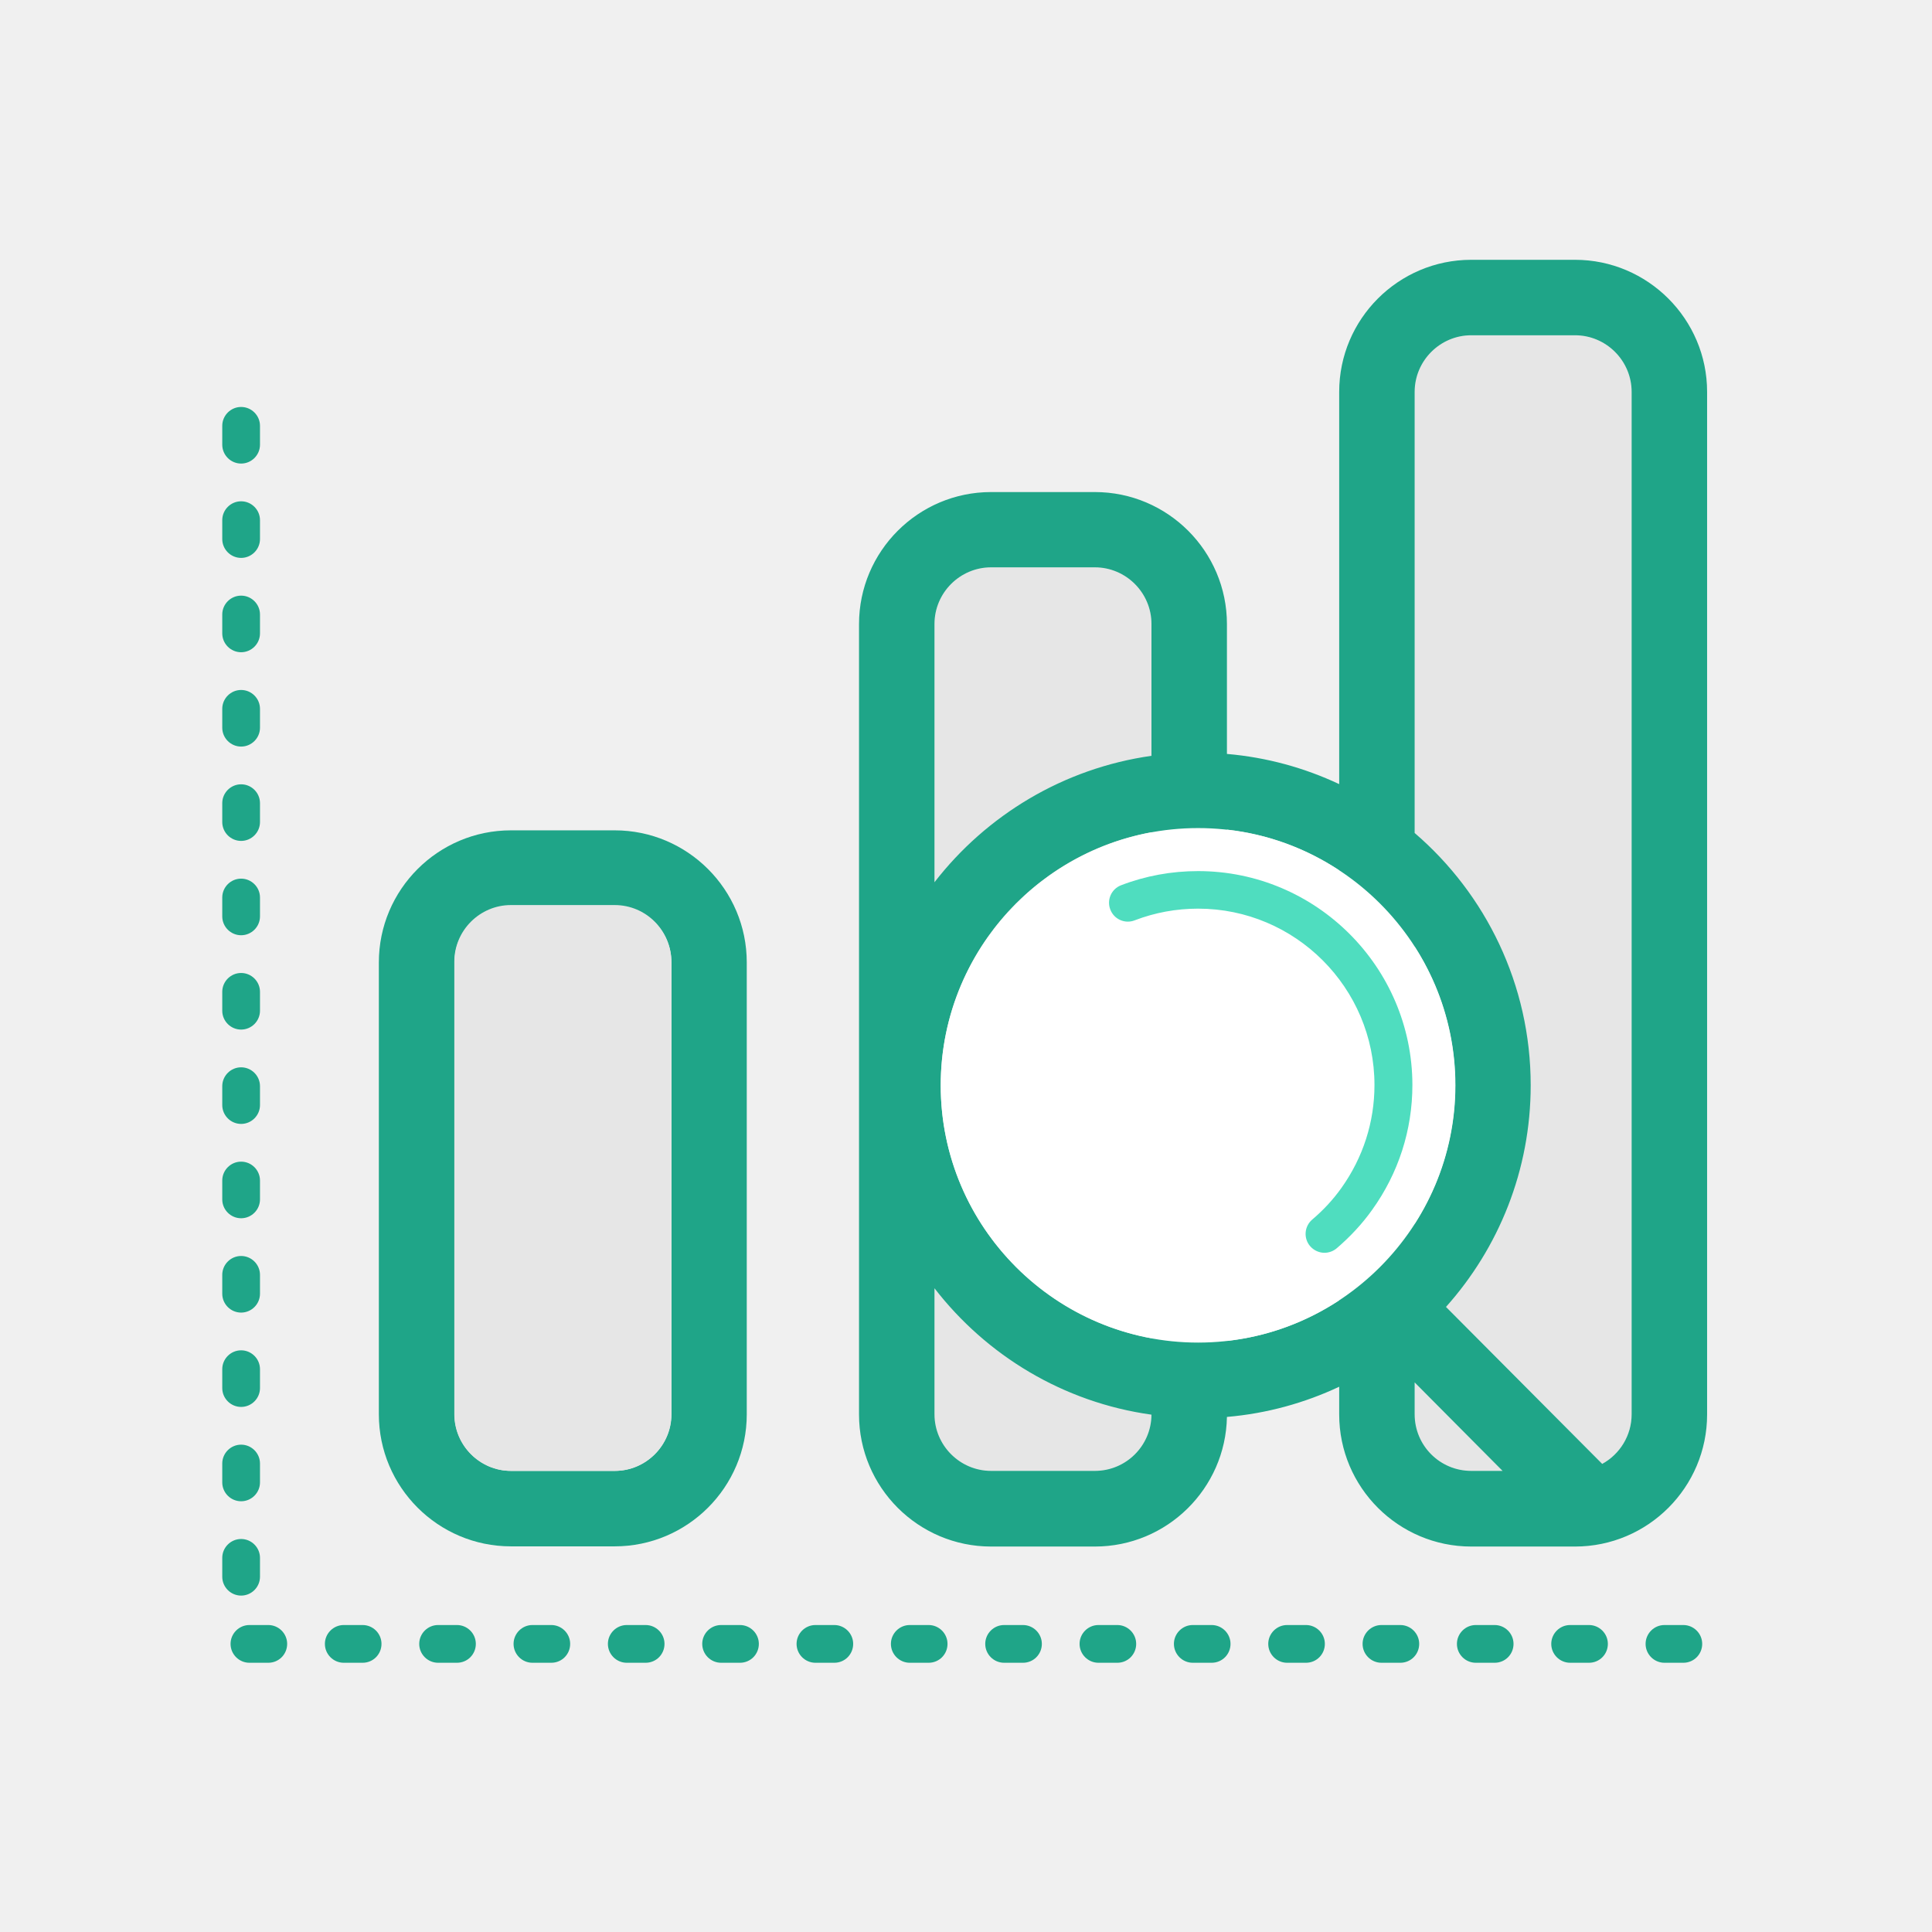
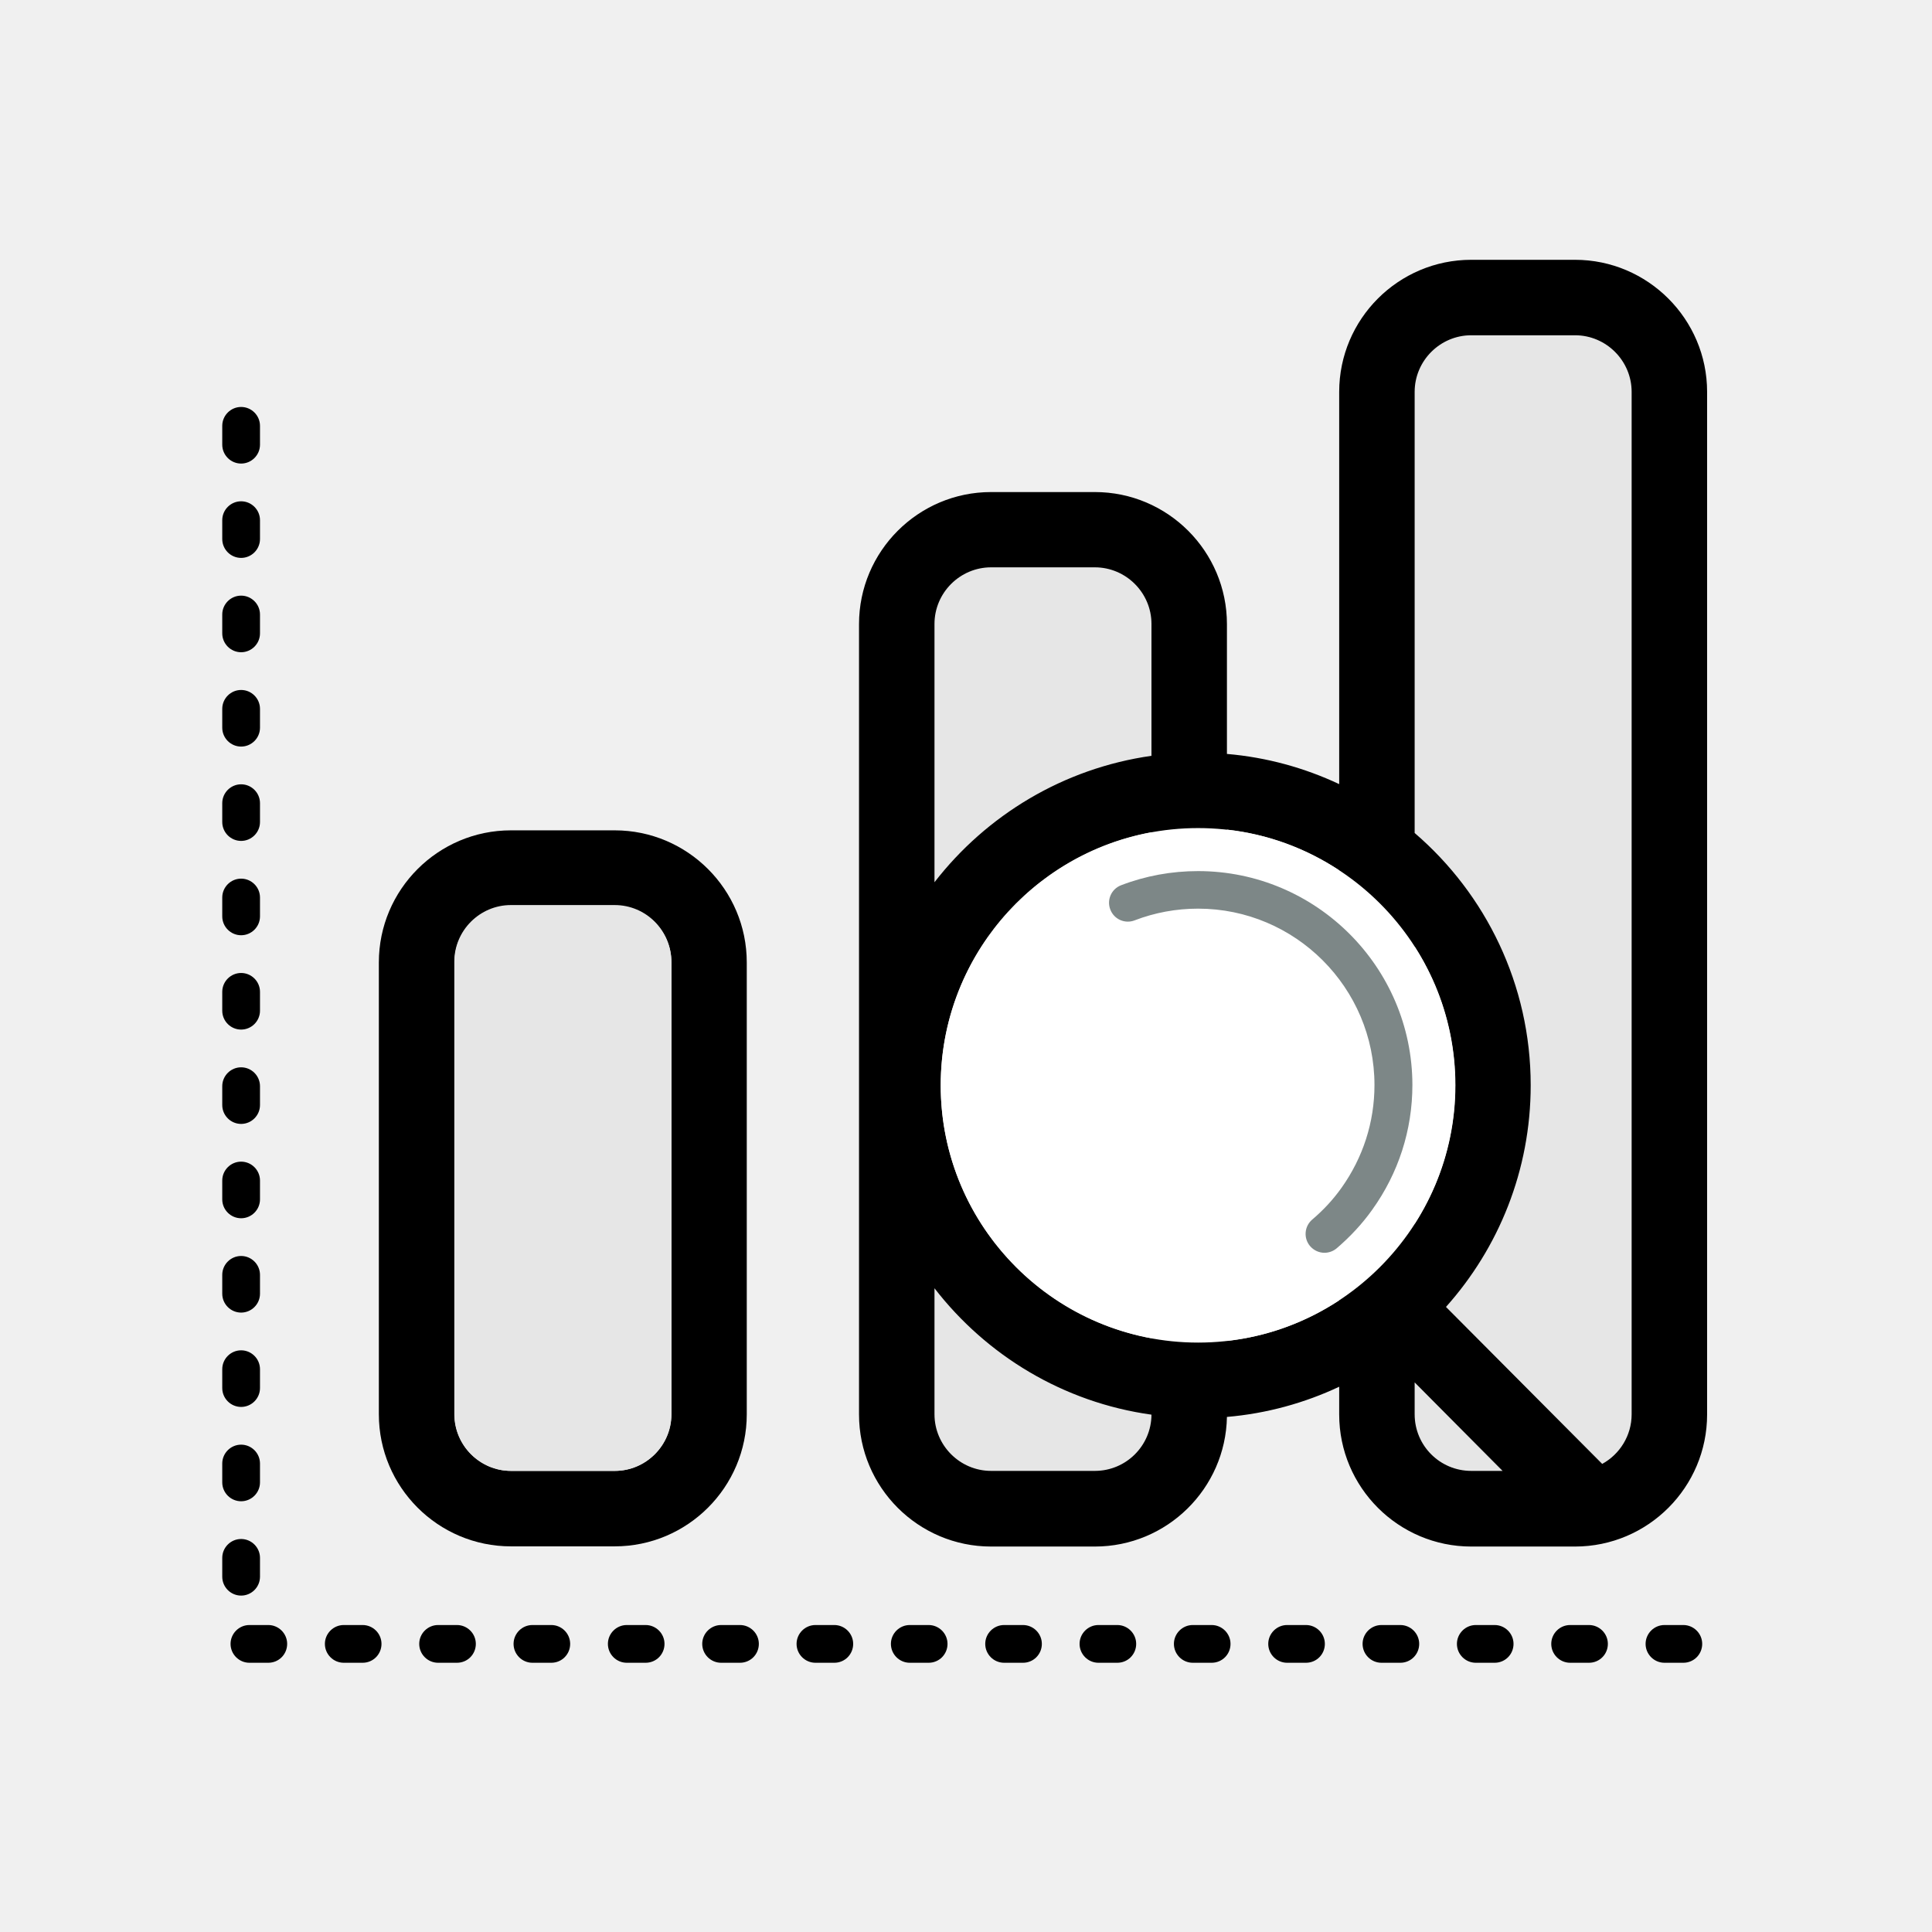
<svg xmlns="http://www.w3.org/2000/svg" width="800px" height="800px" viewBox="0 0 1024 1024" class="icon" version="1.1" fill="#000000">
  <g id="SVGRepo_bgCarrier" stroke-width="0" />
  <g id="SVGRepo_tracerCarrier" stroke-linecap="round" stroke-linejoin="round" />
  <g id="SVGRepo_iconCarrier">
-     <path d="M325.8 819.6h-55c-38.6 0-70-31.4-70-70V510.1c0-38.6 31.4-70 70-70h55c38.6 0 70 31.4 70 70v239.5c0 38.6-31.4 70-70 70z m-54.9-339.5c-16.5 0-30 13.5-30 30v239.5c0 16.5 13.5 30 30 30h55c16.5 0 30-13.5 30-30V510.1c0-16.5-13.5-30-30-30h-55z" fill="#1fa588" />
+     <path d="M325.8 819.6h-55c-38.6 0-70-31.4-70-70V510.1c0-38.6 31.4-70 70-70h55c38.6 0 70 31.4 70 70v239.5c0 38.6-31.4 70-70 70z m-54.9-339.5c-16.5 0-30 13.5-30 30v239.5c0 16.5 13.5 30 30 30h55c16.5 0 30-13.5 30-30V510.1c0-16.5-13.5-30-30-30h-55z" fill="#000000" />
    <path d="M834.8 177.7h-55c-16.5 0-30 13.5-30 30v541.9c0 16.5 13.5 30 30 30h55c16.5 0 30-13.5 30-30V207.7c0-16.5-13.5-30-30-30zM580.3 300.7h-55c-16.5 0-30 13.5-30 30v418.9c0 16.5 13.5 30 30 30h55c16.5 0 30-13.5 30-30V330.7c0-16.5-13.5-30-30-30zM325.8 479.7h-55c-16.5 0-30 13.5-30 30v239.9c0 16.5 13.5 30 30 30h55c16.5 0 30-13.5 30-30V509.7c0-16.5-13.4-30-30-30z" fill="#E6E6E6" />
-     <path d="M834.8 137.7h-55c-38.6 0-70 31.4-70 70v207.9c-18.3-8.6-38.4-14.2-59.5-16v-68.8c0-38.6-31.4-70-70-70h-55c-38.6 0-70 31.4-70 70v418.9c0 38.6 31.4 70 70 70h55c38.2 0 69.3-30.7 70-68.7 21.1-1.8 41.2-7.4 59.5-16v14.7c0 38.6 31.4 70 70 70h55c38.6 0 70-31.4 70-70v-542c0-38.6-31.5-70-70-70z m-85 364c13.6 21.2 21.5 46.4 21.5 73.5 0 27-7.9 52.2-21.5 73.5v-147z m-251.2 73.5c0-66.8 48.2-122.5 111.7-134.1v268.2c-63.5-11.6-111.7-67.3-111.7-134.1z m26.7-274.5h55c16.5 0 30 13.5 30 30v69.9c-46.6 6.6-87.4 31.4-115 67V330.7c0-16.5 13.5-30 30-30z m55 478.9h-55c-16.5 0-30-13.5-30-30v-66.8c27.5 35.6 68.3 60.5 115 67-0.1 16.5-13.5 29.8-30 29.8z m70-68.9v-271c21.8 2.4 42 10 59.5 21.6v227.9c-17.5 11.5-37.7 19.1-59.5 21.5z m99.5 38.9v-16.9l46.6 46.9h-16.6c-16.6 0-30-13.4-30-30z m115 0c0 11.3-6.3 21.2-15.6 26.3l-82.8-83.2c27.9-31.2 44.9-72.4 44.9-117.5 0-53.4-23.9-101.4-61.5-133.7V207.7c0-16.5 13.5-30 30-30h55c16.5 0 30 13.5 30 30v541.9zM892.2 881.3h-10c-5.5 0-10-4.5-10-10s4.5-10 10-10h10c5.5 0 10 4.5 10 10s-4.4 10-10 10z m-50 0h-10c-5.5 0-10-4.5-10-10s4.5-10 10-10h10c5.5 0 10 4.5 10 10s-4.4 10-10 10z m-50 0h-10c-5.5 0-10-4.5-10-10s4.5-10 10-10h10c5.5 0 10 4.5 10 10s-4.4 10-10 10z m-50 0h-10c-5.5 0-10-4.5-10-10s4.5-10 10-10h10c5.5 0 10 4.5 10 10s-4.4 10-10 10z m-50 0h-10c-5.5 0-10-4.5-10-10s4.5-10 10-10h10c5.5 0 10 4.5 10 10s-4.4 10-10 10z m-50 0h-10c-5.5 0-10-4.5-10-10s4.5-10 10-10h10c5.5 0 10 4.5 10 10s-4.4 10-10 10z m-50 0h-10c-5.5 0-10-4.5-10-10s4.5-10 10-10h10c5.5 0 10 4.5 10 10s-4.4 10-10 10z m-50 0h-10c-5.5 0-10-4.5-10-10s4.5-10 10-10h10c5.5 0 10 4.5 10 10s-4.4 10-10 10z m-50 0h-10c-5.5 0-10-4.5-10-10s4.5-10 10-10h10c5.5 0 10 4.5 10 10s-4.4 10-10 10z m-50 0h-10c-5.5 0-10-4.5-10-10s4.5-10 10-10h10c5.5 0 10 4.5 10 10s-4.4 10-10 10z m-50 0h-10c-5.5 0-10-4.5-10-10s4.5-10 10-10h10c5.5 0 10 4.5 10 10s-4.4 10-10 10z m-50 0h-10c-5.5 0-10-4.5-10-10s4.5-10 10-10h10c5.5 0 10 4.5 10 10s-4.4 10-10 10z m-50 0h-10c-5.5 0-10-4.5-10-10s4.5-10 10-10h10c5.5 0 10 4.5 10 10s-4.4 10-10 10z m-50 0h-10c-5.5 0-10-4.5-10-10s4.5-10 10-10h10c5.5 0 10 4.5 10 10s-4.4 10-10 10z m-50 0h-10c-5.5 0-10-4.5-10-10s4.5-10 10-10h10c5.5 0 10 4.5 10 10s-4.4 10-10 10z m-50 0h-10c-5.5 0-10-4.5-10-10s4.5-10 10-10h10c5.5 0 10 4.5 10 10s-4.4 10-10 10z m-14.4-35.6c-5.5 0-10-4.5-10-10v-10c0-5.5 4.5-10 10-10s10 4.5 10 10v10c0 5.5-4.5 10-10 10z m0-50c-5.5 0-10-4.5-10-10v-10c0-5.5 4.5-10 10-10s10 4.5 10 10v10c0 5.5-4.5 10-10 10z m0-50c-5.5 0-10-4.5-10-10v-10c0-5.5 4.5-10 10-10s10 4.5 10 10v10c0 5.5-4.5 10-10 10z m0-50c-5.5 0-10-4.5-10-10v-10c0-5.5 4.5-10 10-10s10 4.5 10 10v10c0 5.5-4.5 10-10 10z m0-50c-5.5 0-10-4.5-10-10v-10c0-5.5 4.5-10 10-10s10 4.5 10 10v10c0 5.5-4.5 10-10 10z m0-50c-5.5 0-10-4.5-10-10v-10c0-5.5 4.5-10 10-10s10 4.5 10 10v10c0 5.5-4.5 10-10 10z m0-50c-5.5 0-10-4.5-10-10v-10c0-5.5 4.5-10 10-10s10 4.5 10 10v10c0 5.5-4.5 10-10 10z m0-50c-5.5 0-10-4.5-10-10v-10c0-5.5 4.5-10 10-10s10 4.5 10 10v10c0 5.5-4.5 10-10 10z m0-50c-5.5 0-10-4.5-10-10v-10c0-5.5 4.5-10 10-10s10 4.5 10 10v10c0 5.5-4.5 10-10 10z m0-50c-5.5 0-10-4.5-10-10v-10c0-5.5 4.5-10 10-10s10 4.5 10 10v10c0 5.5-4.5 10-10 10z m0-50c-5.5 0-10-4.5-10-10v-10c0-5.5 4.5-10 10-10s10 4.5 10 10v10c0 5.5-4.5 10-10 10z m0-50c-5.5 0-10-4.5-10-10v-10c0-5.5 4.5-10 10-10s10 4.5 10 10v10c0 5.5-4.5 10-10 10z m0-50c-5.5 0-10-4.5-10-10v-10c0-5.5 4.5-10 10-10s10 4.5 10 10v10c0 5.5-4.5 10-10 10z" fill="#1fa588" />
+     <path d="M834.8 137.7h-55c-38.6 0-70 31.4-70 70v207.9c-18.3-8.6-38.4-14.2-59.5-16v-68.8c0-38.6-31.4-70-70-70h-55c-38.6 0-70 31.4-70 70v418.9c0 38.6 31.4 70 70 70h55c38.2 0 69.3-30.7 70-68.7 21.1-1.8 41.2-7.4 59.5-16v14.7c0 38.6 31.4 70 70 70h55c38.6 0 70-31.4 70-70v-542c0-38.6-31.5-70-70-70z m-85 364c13.6 21.2 21.5 46.4 21.5 73.5 0 27-7.9 52.2-21.5 73.5v-147z m-251.2 73.5c0-66.8 48.2-122.5 111.7-134.1v268.2c-63.5-11.6-111.7-67.3-111.7-134.1z m26.7-274.5h55c16.5 0 30 13.5 30 30v69.9c-46.6 6.6-87.4 31.4-115 67V330.7c0-16.5 13.5-30 30-30z m55 478.9h-55c-16.5 0-30-13.5-30-30v-66.8c27.5 35.6 68.3 60.5 115 67-0.1 16.5-13.5 29.8-30 29.8z m70-68.9v-271c21.8 2.4 42 10 59.5 21.6v227.9c-17.5 11.5-37.7 19.1-59.5 21.5z m99.5 38.9v-16.9l46.6 46.9h-16.6c-16.6 0-30-13.4-30-30z m115 0c0 11.3-6.3 21.2-15.6 26.3l-82.8-83.2c27.9-31.2 44.9-72.4 44.9-117.5 0-53.4-23.9-101.4-61.5-133.7V207.7c0-16.5 13.5-30 30-30h55c16.5 0 30 13.5 30 30v541.9zM892.2 881.3h-10c-5.5 0-10-4.5-10-10s4.5-10 10-10h10c5.5 0 10 4.5 10 10s-4.4 10-10 10z m-50 0h-10c-5.5 0-10-4.5-10-10s4.5-10 10-10h10c5.5 0 10 4.5 10 10s-4.4 10-10 10z m-50 0h-10c-5.5 0-10-4.5-10-10s4.5-10 10-10h10c5.5 0 10 4.5 10 10s-4.4 10-10 10z m-50 0h-10c-5.5 0-10-4.5-10-10s4.5-10 10-10h10c5.5 0 10 4.5 10 10s-4.4 10-10 10z m-50 0h-10c-5.5 0-10-4.5-10-10s4.5-10 10-10h10c5.5 0 10 4.5 10 10s-4.4 10-10 10z m-50 0h-10c-5.5 0-10-4.5-10-10s4.5-10 10-10h10c5.5 0 10 4.5 10 10s-4.4 10-10 10z m-50 0h-10c-5.5 0-10-4.5-10-10s4.5-10 10-10h10c5.5 0 10 4.5 10 10s-4.4 10-10 10z m-50 0h-10c-5.5 0-10-4.5-10-10s4.5-10 10-10h10c5.5 0 10 4.5 10 10s-4.4 10-10 10z m-50 0h-10c-5.5 0-10-4.5-10-10s4.5-10 10-10h10c5.5 0 10 4.5 10 10s-4.4 10-10 10z m-50 0h-10c-5.5 0-10-4.5-10-10s4.5-10 10-10h10c5.5 0 10 4.5 10 10s-4.4 10-10 10z m-50 0h-10c-5.5 0-10-4.5-10-10s4.5-10 10-10h10c5.5 0 10 4.5 10 10s-4.4 10-10 10z m-50 0h-10c-5.5 0-10-4.5-10-10s4.5-10 10-10h10c5.5 0 10 4.5 10 10s-4.4 10-10 10z m-50 0h-10c-5.5 0-10-4.5-10-10s4.5-10 10-10h10c5.5 0 10 4.5 10 10s-4.4 10-10 10z m-50 0h-10c-5.5 0-10-4.5-10-10s4.5-10 10-10h10c5.5 0 10 4.5 10 10s-4.4 10-10 10z m-50 0h-10c-5.5 0-10-4.5-10-10s4.5-10 10-10h10c5.5 0 10 4.5 10 10s-4.4 10-10 10z m-50 0h-10c-5.5 0-10-4.5-10-10s4.5-10 10-10h10c5.5 0 10 4.5 10 10s-4.4 10-10 10z m-14.4-35.6c-5.5 0-10-4.5-10-10v-10c0-5.5 4.5-10 10-10s10 4.5 10 10v10c0 5.5-4.5 10-10 10z m0-50c-5.5 0-10-4.5-10-10v-10c0-5.5 4.5-10 10-10s10 4.5 10 10v10c0 5.5-4.5 10-10 10z m0-50c-5.5 0-10-4.5-10-10v-10c0-5.5 4.5-10 10-10s10 4.5 10 10v10c0 5.5-4.5 10-10 10z m0-50c-5.5 0-10-4.5-10-10v-10c0-5.5 4.5-10 10-10s10 4.5 10 10v10c0 5.5-4.5 10-10 10z m0-50c-5.5 0-10-4.5-10-10v-10c0-5.5 4.5-10 10-10s10 4.5 10 10v10c0 5.5-4.5 10-10 10z m0-50c-5.5 0-10-4.5-10-10v-10c0-5.5 4.5-10 10-10s10 4.5 10 10v10c0 5.5-4.5 10-10 10z m0-50c-5.5 0-10-4.5-10-10v-10c0-5.5 4.5-10 10-10s10 4.5 10 10v10c0 5.5-4.5 10-10 10z m0-50c-5.5 0-10-4.5-10-10v-10c0-5.5 4.5-10 10-10s10 4.5 10 10v10c0 5.5-4.5 10-10 10z m0-50c-5.5 0-10-4.5-10-10v-10c0-5.5 4.5-10 10-10s10 4.5 10 10v10c0 5.5-4.5 10-10 10z m0-50c-5.5 0-10-4.5-10-10v-10c0-5.5 4.5-10 10-10s10 4.5 10 10v10c0 5.5-4.5 10-10 10z m0-50c-5.5 0-10-4.5-10-10v-10c0-5.5 4.5-10 10-10s10 4.5 10 10v10c0 5.5-4.5 10-10 10z m0-50c-5.5 0-10-4.5-10-10v-10c0-5.5 4.5-10 10-10s10 4.5 10 10v10c0 5.5-4.5 10-10 10z m0-50c-5.5 0-10-4.5-10-10v-10c0-5.5 4.5-10 10-10s10 4.5 10 10v10c0 5.5-4.5 10-10 10z" fill="#000000" />
    <path d="M635 438.9c-75.2 0-136.4 61.2-136.4 136.4S559.8 711.6 635 711.6s136.4-61.2 136.4-136.4S710.2 438.9 635 438.9z" fill="#FFFFFF" />
-     <path d="M635 461.7c-14 0-27.8 2.5-40.8 7.5-5.2 2-7.7 7.8-5.7 12.9 2 5.2 7.8 7.7 12.9 5.7 10.7-4.1 22-6.2 33.6-6.2 51.6 0 93.5 42 93.5 93.5 0 19.7-6.1 38.5-17.5 54.5-4.4 6.2-9.6 11.8-15.5 16.8-4.2 3.6-4.7 9.9-1.1 14.1 2 2.3 4.8 3.5 7.6 3.5 2.3 0 4.6-0.8 6.5-2.4 7-6 13.4-12.8 18.8-20.4 13.9-19.4 21.3-42.2 21.3-66.2-0.1-62.4-51-113.3-113.6-113.3z" fill="#4fddbf" />
+     <path d="M635 461.7c-14 0-27.8 2.5-40.8 7.5-5.2 2-7.7 7.8-5.7 12.9 2 5.2 7.8 7.7 12.9 5.7 10.7-4.1 22-6.2 33.6-6.2 51.6 0 93.5 42 93.5 93.5 0 19.7-6.1 38.5-17.5 54.5-4.4 6.2-9.6 11.8-15.5 16.8-4.2 3.6-4.7 9.9-1.1 14.1 2 2.3 4.8 3.5 7.6 3.5 2.3 0 4.6-0.8 6.5-2.4 7-6 13.4-12.8 18.8-20.4 13.9-19.4 21.3-42.2 21.3-66.2-0.1-62.4-51-113.3-113.6-113.3z" fill="#7d8787" />
  </g>
</svg>
